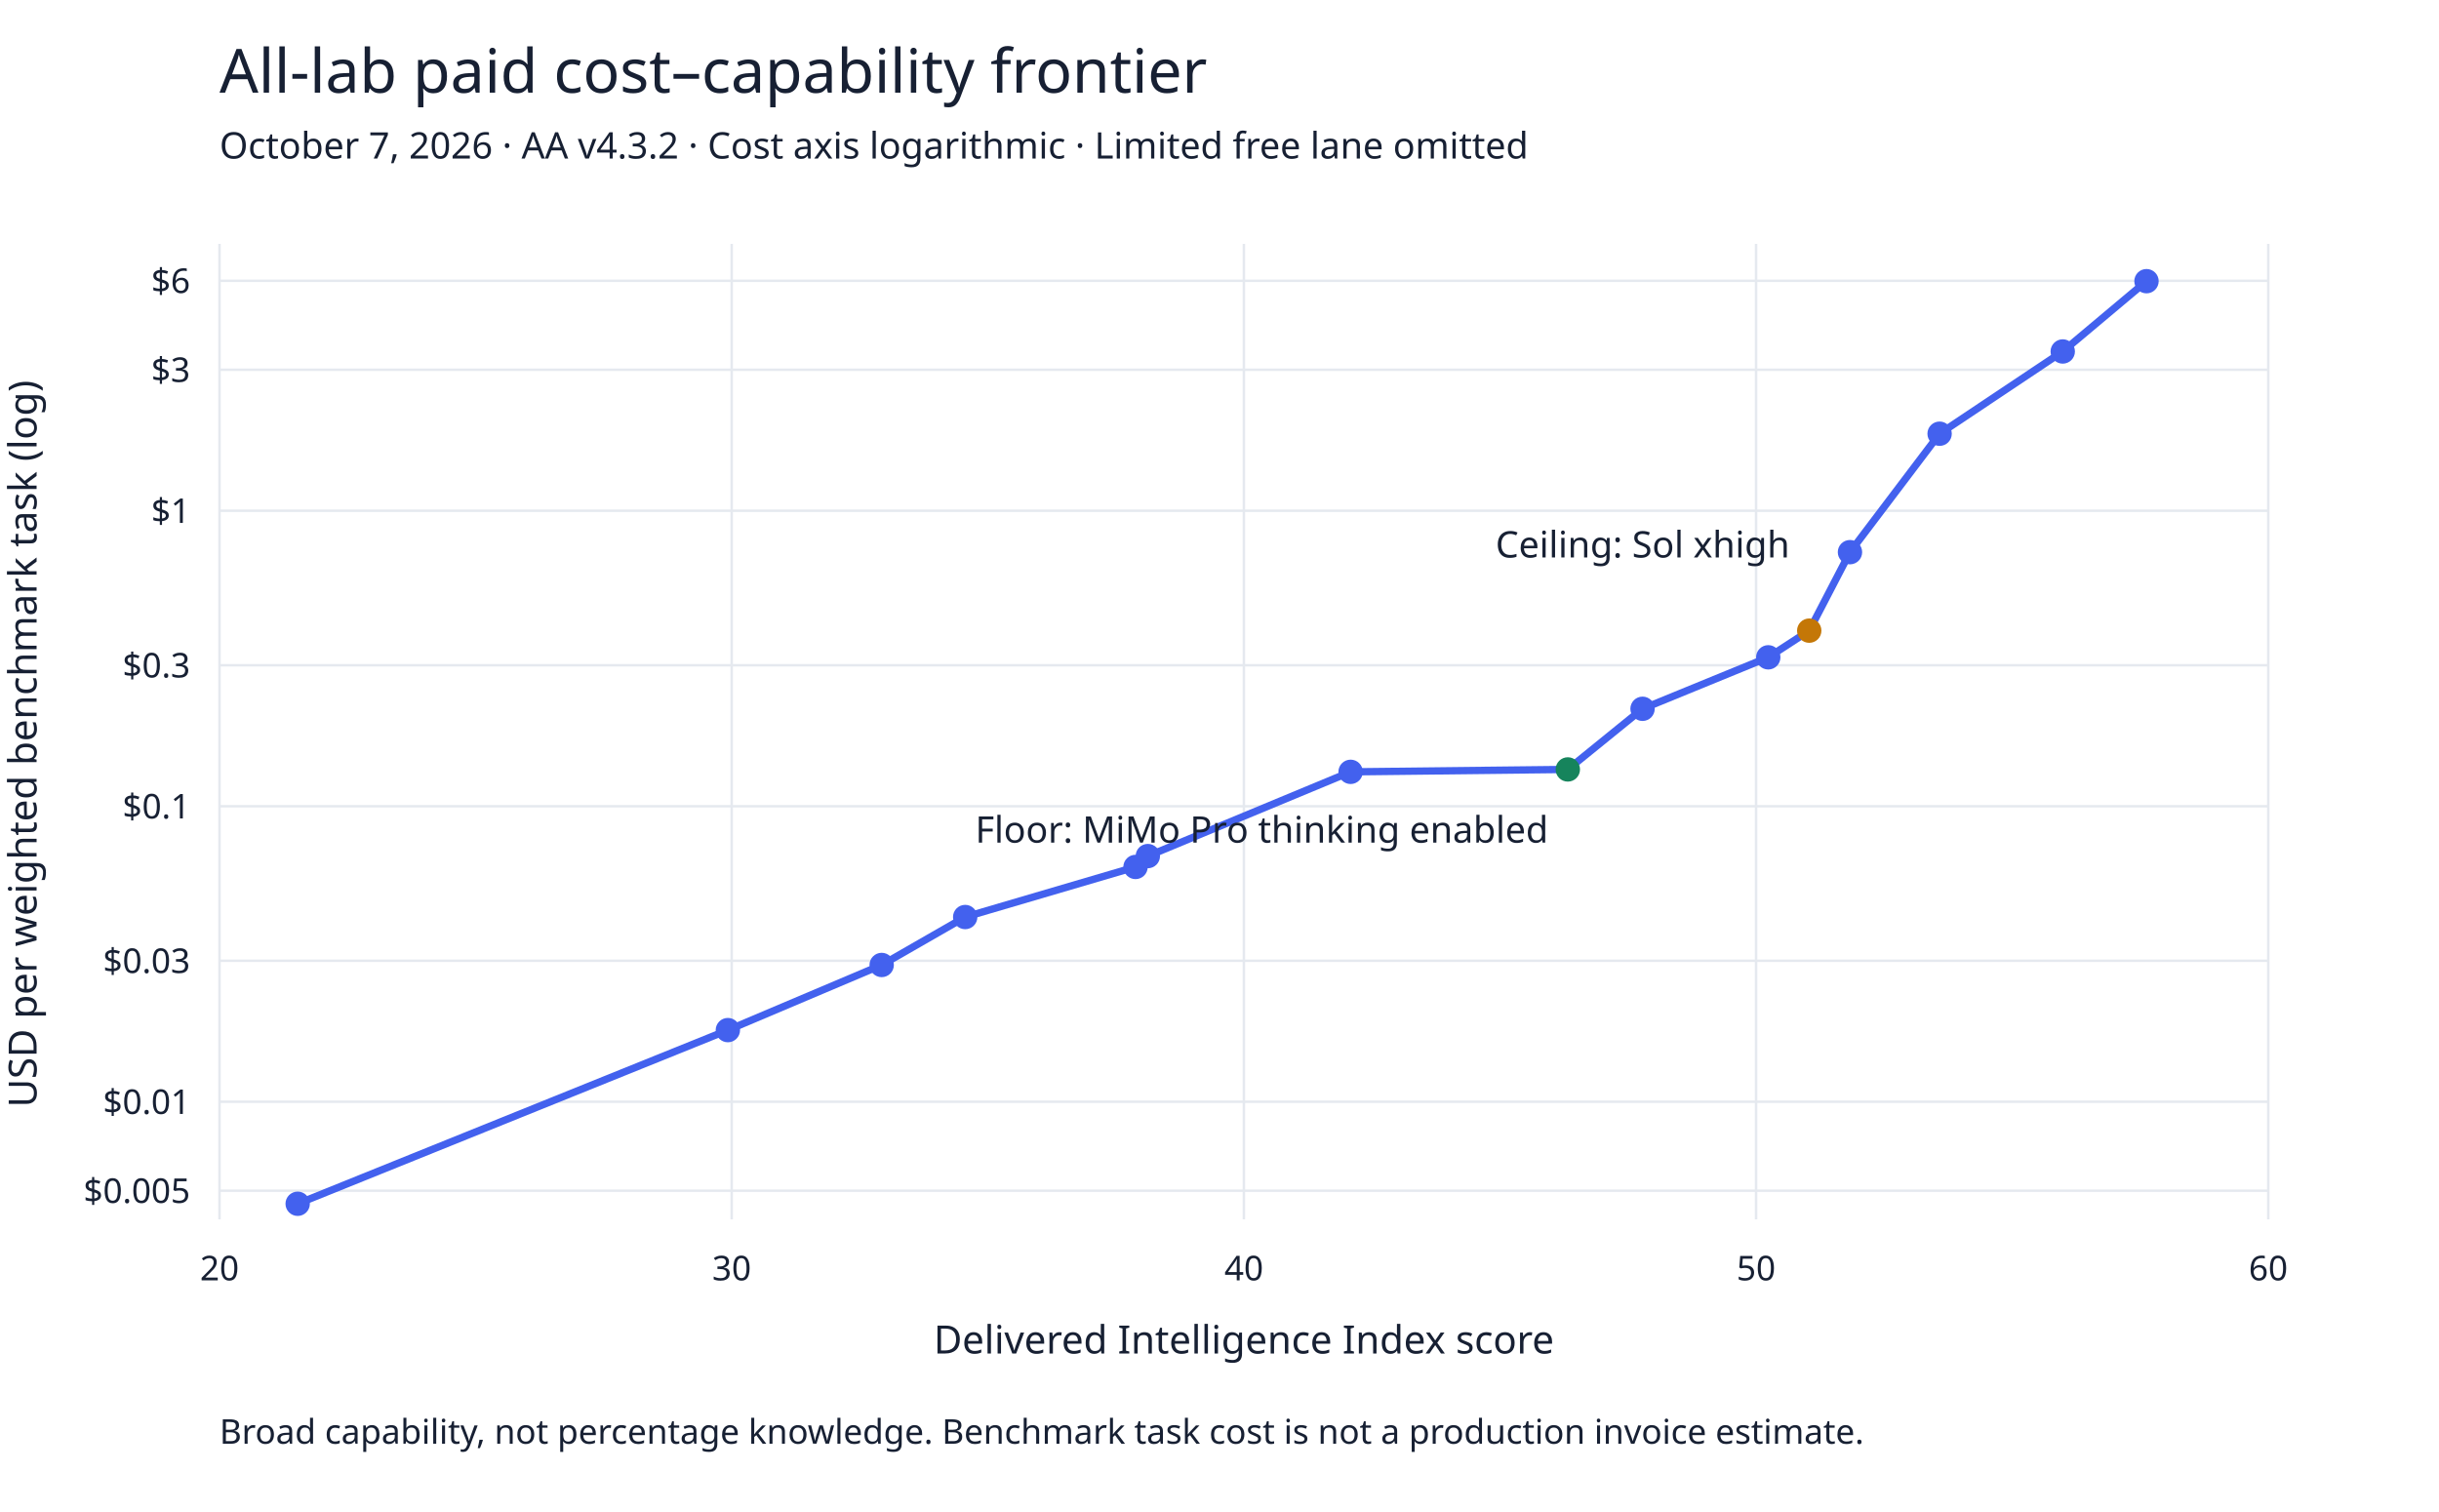
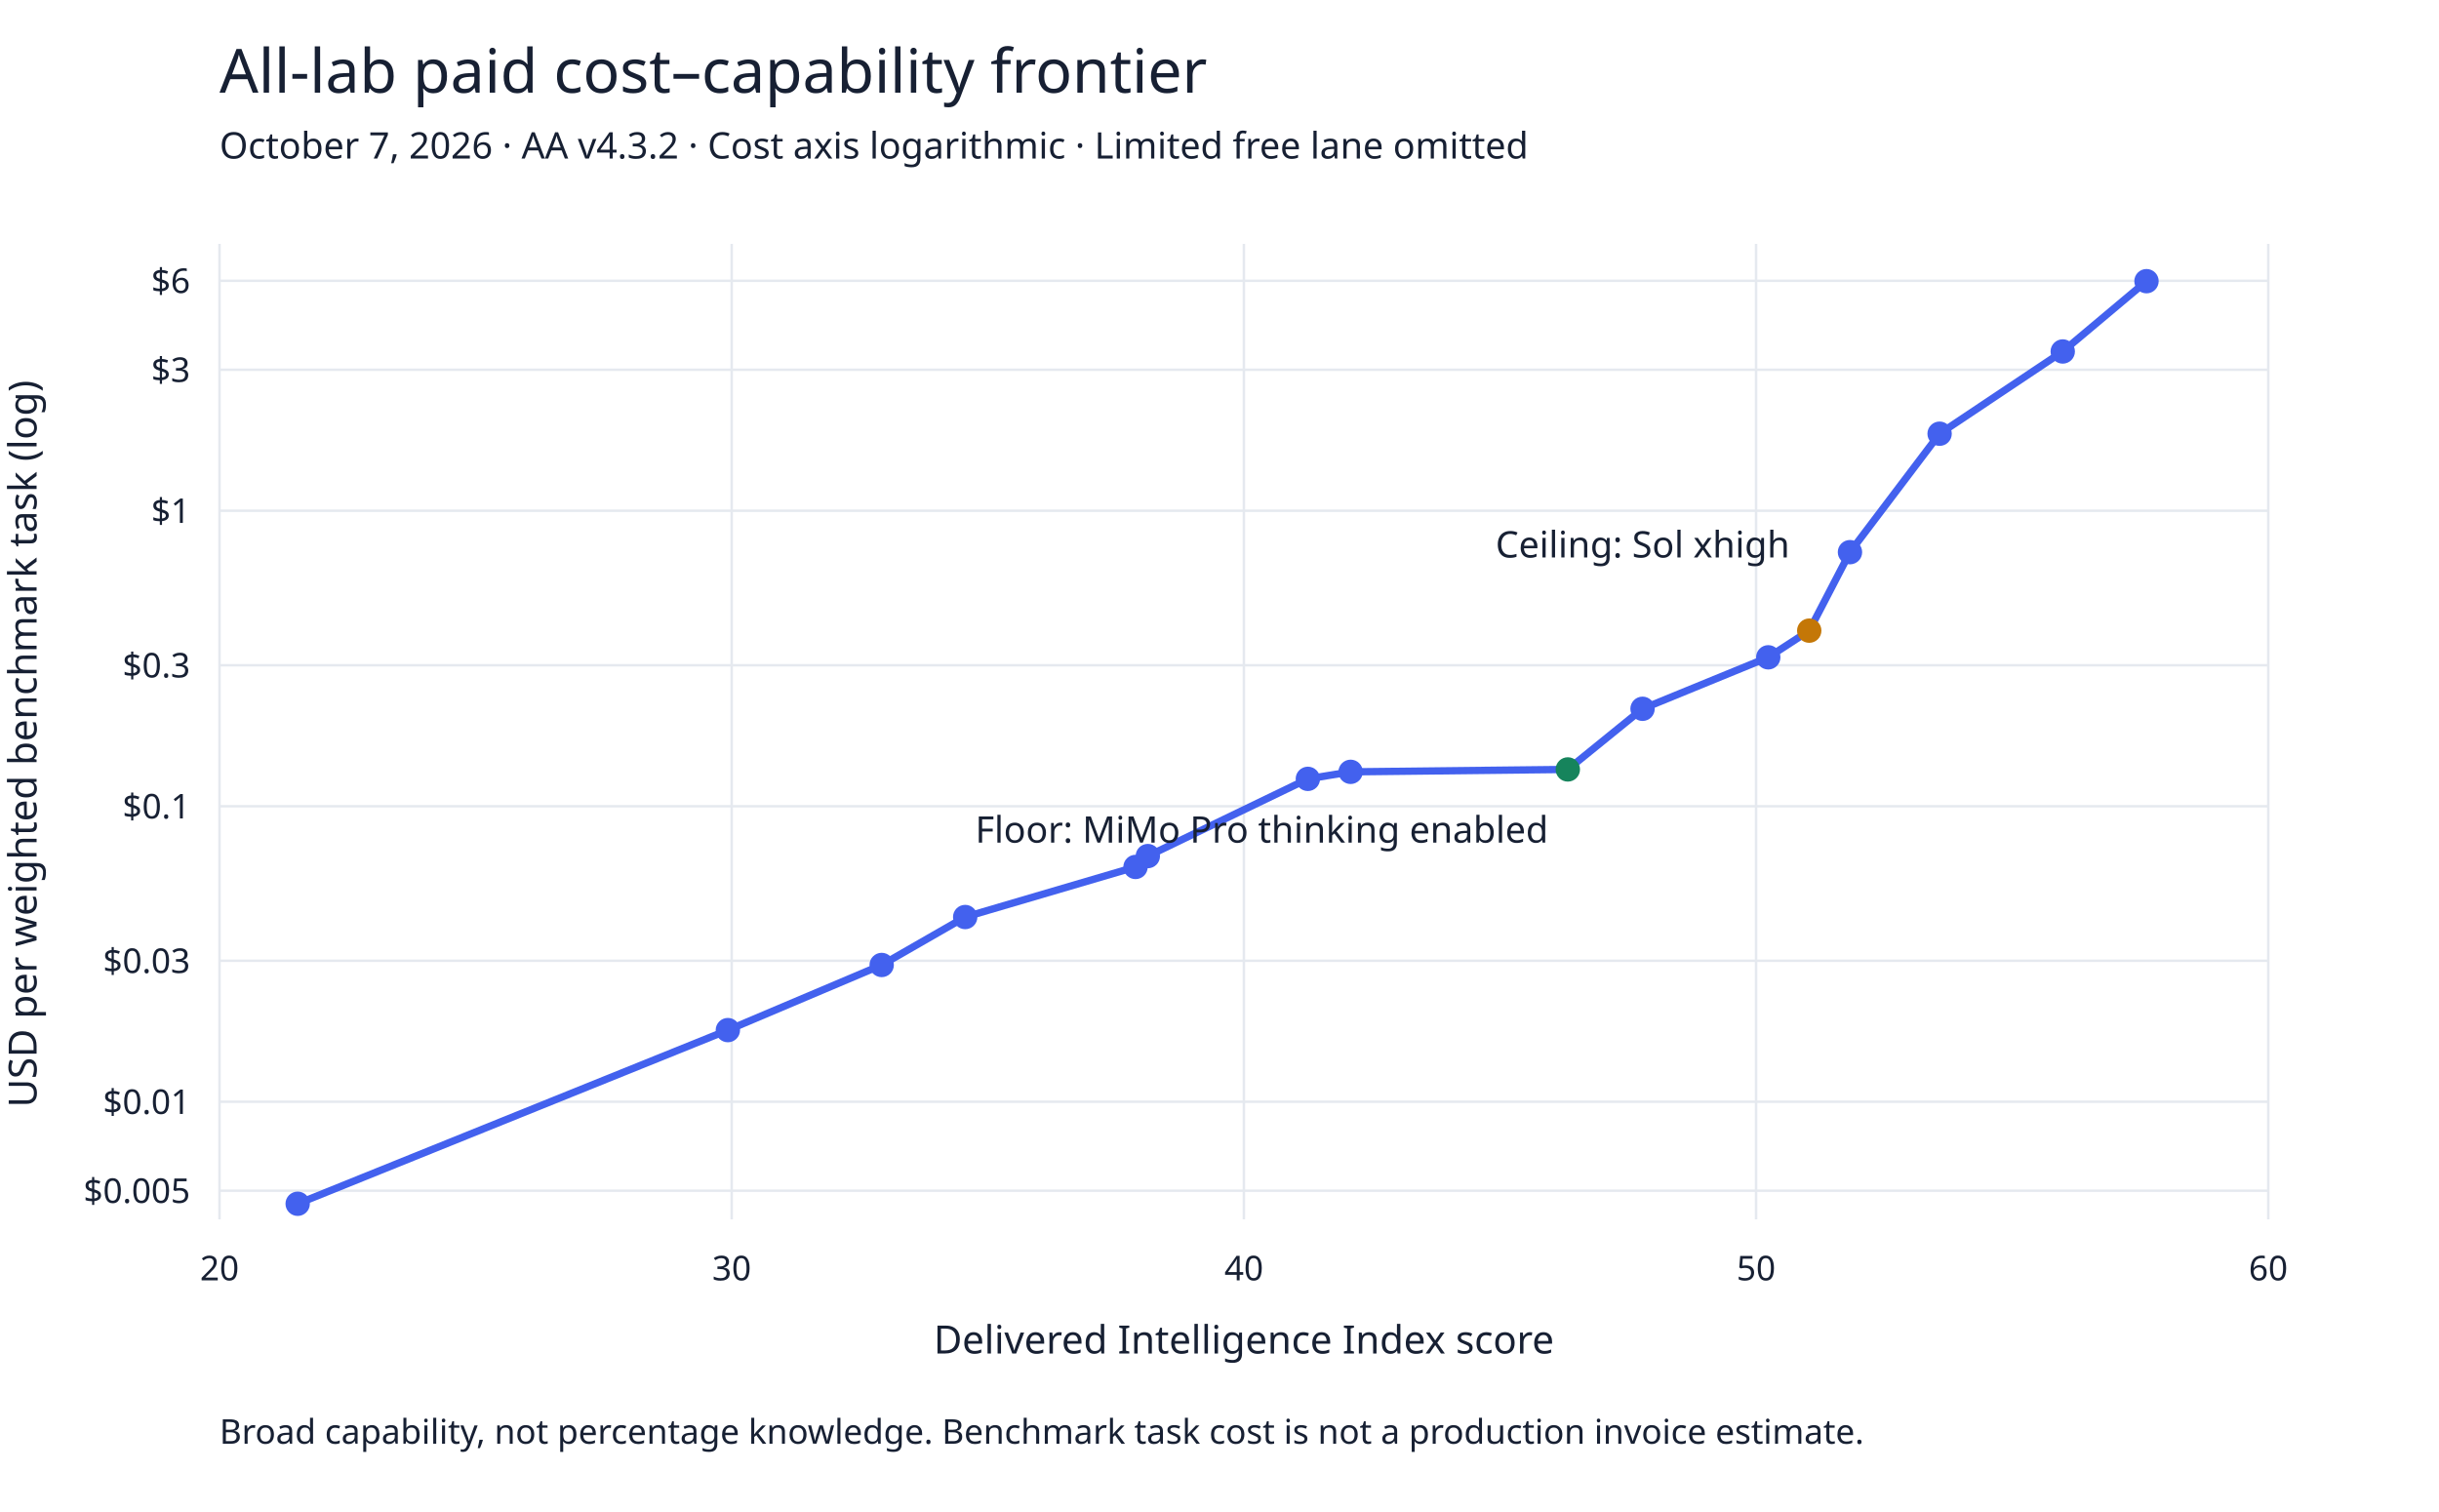
<svg xmlns="http://www.w3.org/2000/svg" width="1000" height="620" viewBox="0 0 1000 620">
  <rect width="100%" height="100%" fill="#ffffff" />
  <g font-family="sans-serif" fill="#172033">
    <text x="90" y="38" font-size="25">All-lab paid cost–capability frontier</text>
    <text x="90" y="65" font-size="15">October 7, 2026 · AA v4.3.2 · Cost axis logarithmic · Limited free lane omitted</text>
    <path d="M90.0,100 V500" stroke="#e5e9ef" />
    <text x="90.0" y="525" text-anchor="middle" font-size="14">20</text>
    <path d="M300.0,100 V500" stroke="#e5e9ef" />
    <text x="300.0" y="525" text-anchor="middle" font-size="14">30</text>
    <path d="M510.0,100 V500" stroke="#e5e9ef" />
    <text x="510.0" y="525" text-anchor="middle" font-size="14">40</text>
    <path d="M720.0,100 V500" stroke="#e5e9ef" />
    <text x="720.0" y="525" text-anchor="middle" font-size="14">50</text>
    <path d="M930.0,100 V500" stroke="#e5e9ef" />
    <text x="930.0" y="525" text-anchor="middle" font-size="14">60</text>
    <path d="M90,488.257 H930" stroke="#e5e9ef" />
    <text x="78" y="493.257" text-anchor="end" font-size="14">$0.005</text>
    <path d="M90,451.78 H930" stroke="#e5e9ef" />
    <text x="78" y="456.78" text-anchor="end" font-size="14">$0.01</text>
    <path d="M90,393.965 H930" stroke="#e5e9ef" />
    <text x="78" y="398.965" text-anchor="end" font-size="14">$0.03</text>
    <path d="M90,330.606 H930" stroke="#e5e9ef" />
    <text x="78" y="335.606" text-anchor="end" font-size="14">$0.1</text>
    <path d="M90,272.791 H930" stroke="#e5e9ef" />
    <text x="78" y="277.791" text-anchor="end" font-size="14">$0.3</text>
    <path d="M90,209.431 H930" stroke="#e5e9ef" />
    <text x="78" y="214.431" text-anchor="end" font-size="14">$1</text>
    <path d="M90,151.616 H930" stroke="#e5e9ef" />
    <text x="78" y="156.616" text-anchor="end" font-size="14">$3</text>
    <path d="M90,115.139 H930" stroke="#e5e9ef" />
    <text x="78" y="120.139" text-anchor="end" font-size="14">$6</text>
    <text x="510" y="555" text-anchor="middle" font-size="16">Delivered Intelligence Index score</text>
    <text x="15" y="305" transform="rotate(-90 15 305)" text-anchor="middle" font-size="16">USD per weighted benchmark task (log)</text>
-     <polyline points="122.05,493.608 298.429,422.399 361.492,395.692 395.733,376.029 465.572,355.496 470.615,351.038 553.755,316.495 642.808,315.51 673.45,290.642 724.993,269.535 741.793,258.599 758.498,226.415 795.247,177.845 845.734,144.123 880.07,115.297" fill="none" stroke="#4361ee" stroke-width="3" />
+     <polyline points="122.05,493.608 298.429,422.399 361.492,395.692 395.733,376.029 465.572,355.496 470.615,351.038 536.228,319.376 553.755,316.495 642.808,315.51 673.45,290.642 724.993,269.535 741.793,258.599 758.498,226.415 795.247,177.845 845.734,144.123 880.07,115.297" fill="none" stroke="#4361ee" stroke-width="3" />
    <circle cx="122.05" cy="493.608" r="5" fill="#4361ee" />
    <circle cx="298.429" cy="422.399" r="5" fill="#4361ee" />
    <circle cx="361.492" cy="395.692" r="5" fill="#4361ee" />
    <circle cx="395.733" cy="376.029" r="5" fill="#4361ee" />
    <circle cx="465.572" cy="355.496" r="5" fill="#4361ee" />
    <circle cx="470.615" cy="351.038" r="5" fill="#4361ee" />
+     <circle cx="536.228" cy="319.376" r="5" fill="#4361ee" />
    <circle cx="553.755" cy="316.495" r="5" fill="#4361ee" />
    <circle cx="642.808" cy="315.51" r="5" fill="#16845c" />
    <circle cx="673.45" cy="290.642" r="5" fill="#4361ee" />
    <circle cx="724.993" cy="269.535" r="5" fill="#4361ee" />
    <circle cx="741.793" cy="258.599" r="5" fill="#c47707" />
    <circle cx="758.498" cy="226.415" r="5" fill="#4361ee" />
    <circle cx="795.247" cy="177.845" r="5" fill="#4361ee" />
    <circle cx="845.734" cy="144.123" r="5" fill="#4361ee" />
    <circle cx="880.07" cy="115.297" r="5" fill="#4361ee" />
    <text x="634.808" y="345.51" text-anchor="end" font-size="15">Floor: MiMo Pro thinking enabled</text>
    <text x="733.793" y="228.599" text-anchor="end" font-size="15">Ceiling: Sol xhigh</text>
    <text x="90" y="592" font-size="14">Broad capability, not percentage knowledge. Benchmark task cost is not a production invoice estimate.</text>
  </g>
</svg>
